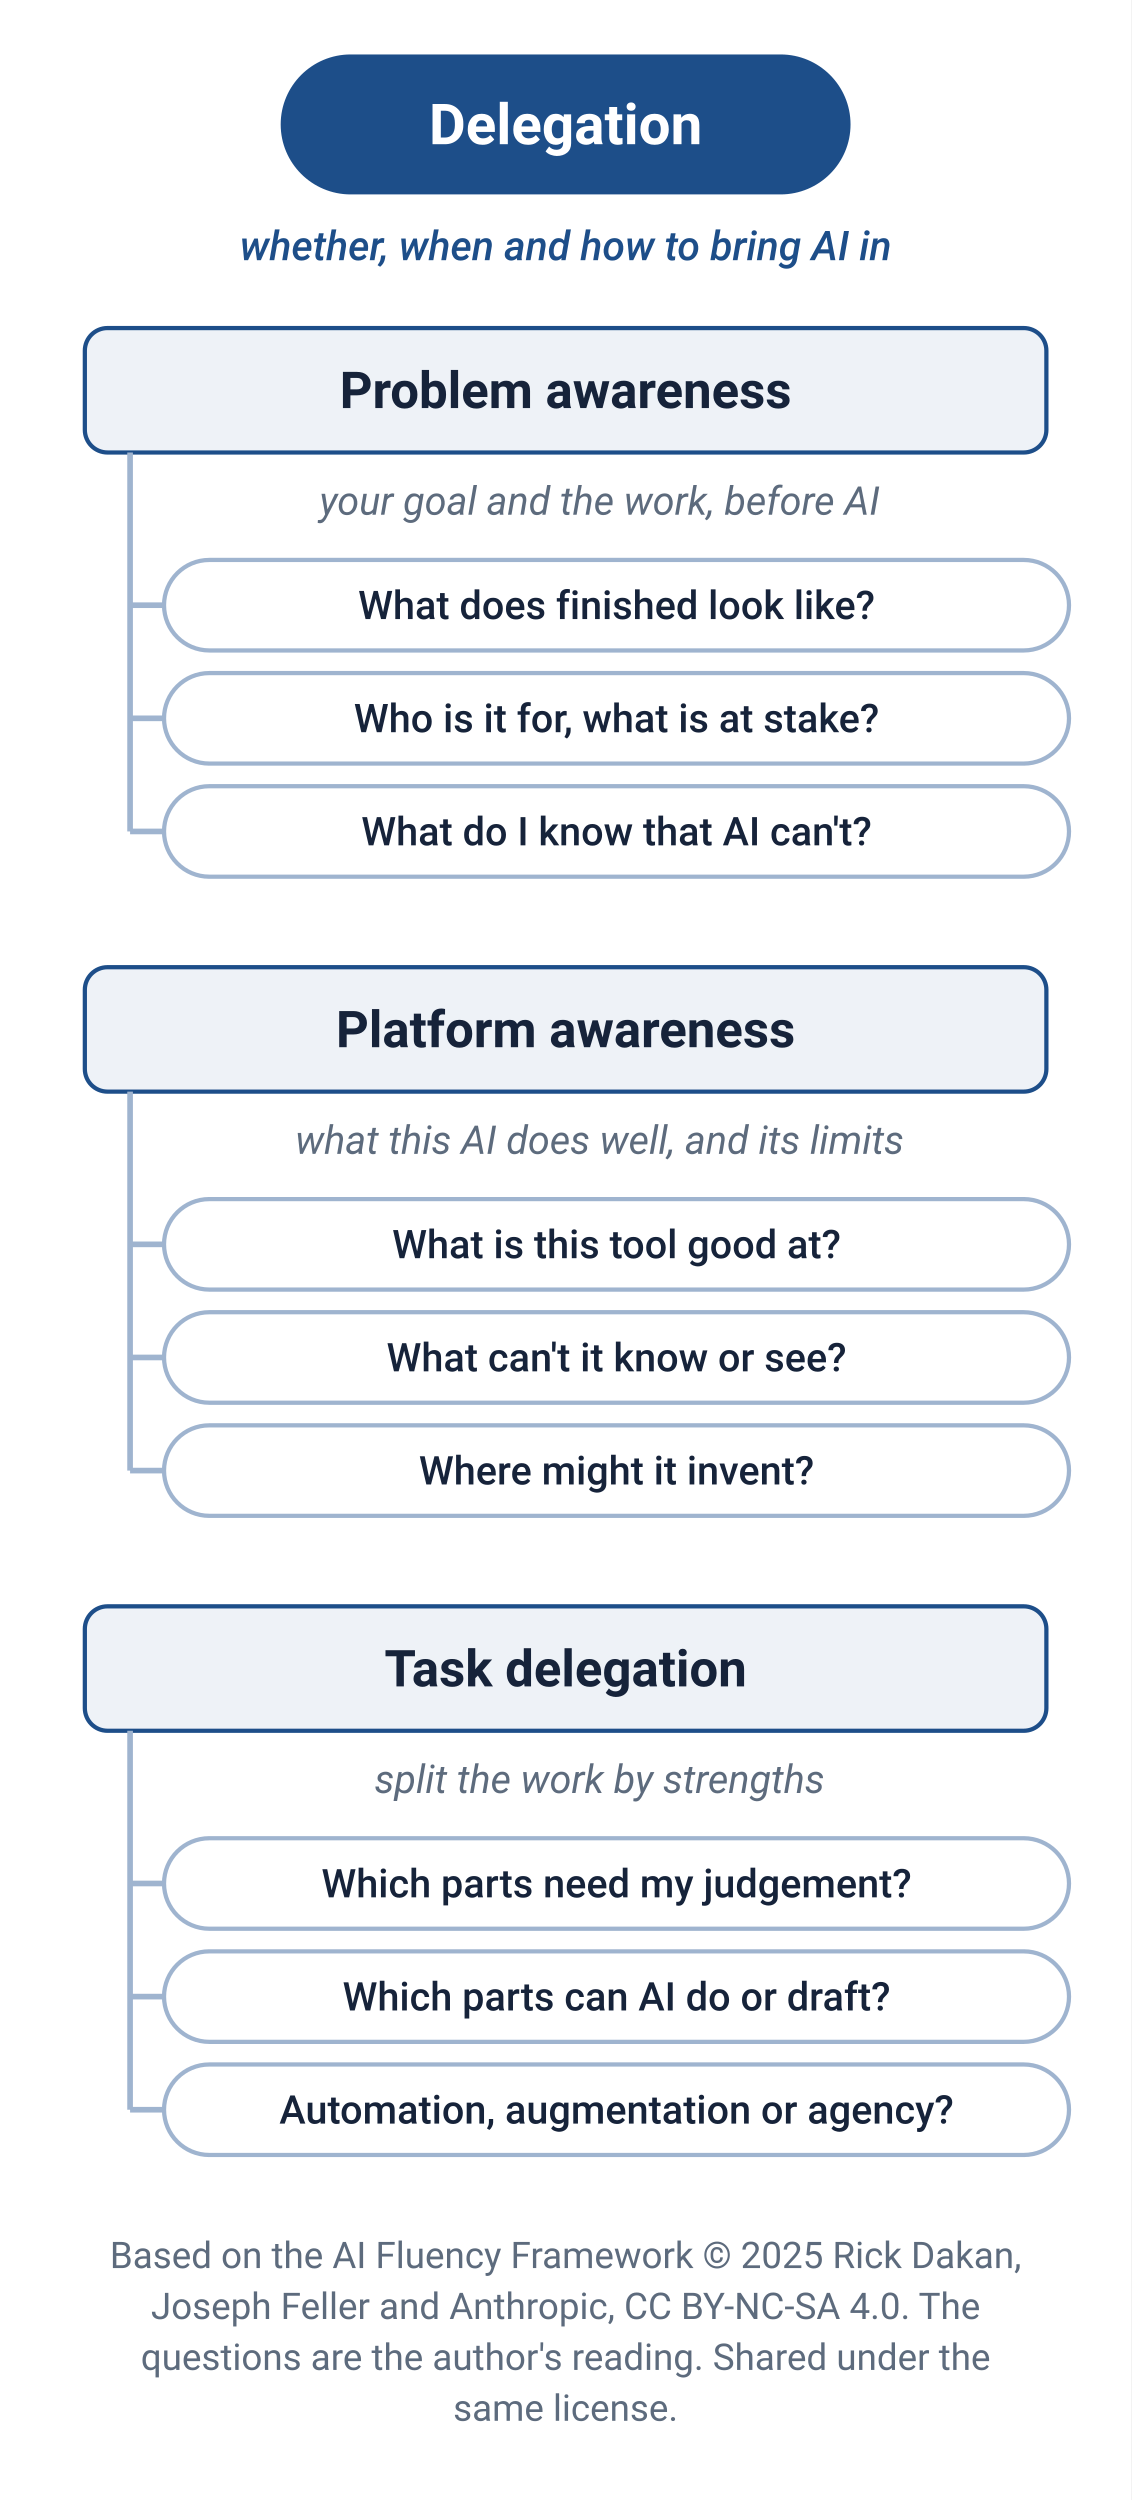
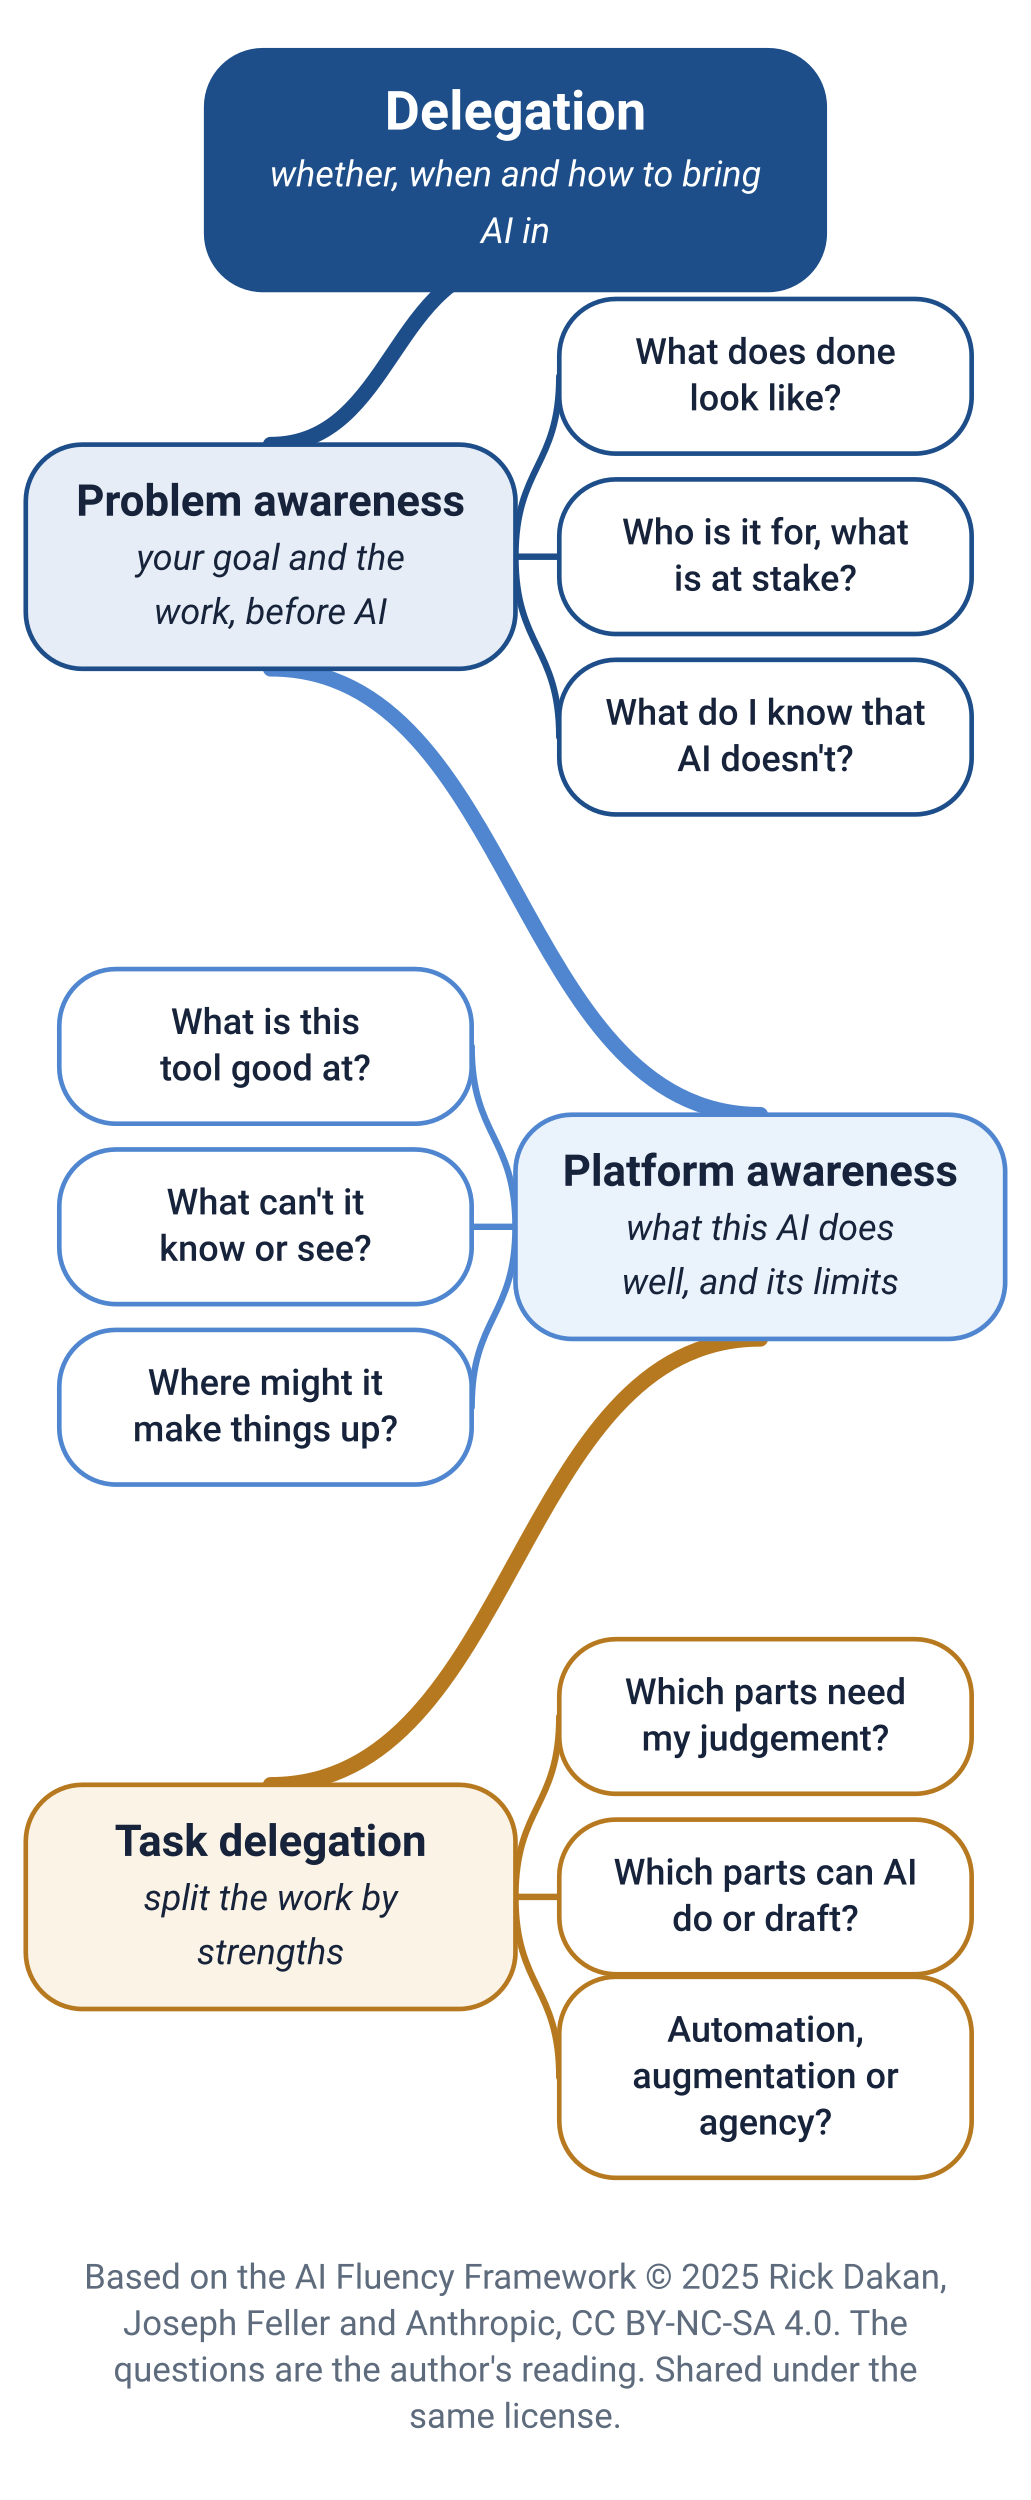
- <svg xmlns="http://www.w3.org/2000/svg" viewBox="0 0 400 884" width="400" height="884" font-family="'IBM Plex Sans', system-ui, -apple-system, 'Segoe UI', Roboto, Arial, sans-serif" role="img">
+ <svg xmlns="http://www.w3.org/2000/svg" viewBox="0 0 400 970" width="400" height="970" font-family="'IBM Plex Sans', system-ui, -apple-system, 'Segoe UI', Roboto, Arial, sans-serif" role="img">
  <defs>
    <marker id="ah" viewBox="0 0 10 10" refX="8" refY="5" markerWidth="7" markerHeight="7" orient="auto-start-reverse">
      <path d="M0,0L10,5L0,10z" fill="#1d4e89" />
    </marker>
  </defs>
-   <rect width="400" height="884" fill="#ffffff" />
-   <rect x="100" y="20" width="200" height="48" rx="24.0" fill="#1d4e89" stroke="#1d4e89" stroke-width="1.5" />
-   <text x="200.0" y="51.0" font-size="20" fill="#ffffff" text-anchor="middle" font-weight="700">Delegation</text>
-   <text x="200" y="92" font-size="14.5" fill="#1d4e89" text-anchor="middle" font-weight="500" font-style="italic">whether, when and how to bring AI in</text>
-   <rect x="30" y="116" width="340" height="44" rx="8" fill="#eef2f7" stroke="#1d4e89" stroke-width="1.5" />
-   <text x="200.0" y="144.3" font-size="18" fill="#16233a" text-anchor="middle" font-weight="700">Problem awareness</text>
-   <text x="212" y="182" font-size="14" fill="#5d6b7d" text-anchor="middle" font-weight="400" font-style="italic">your goal and the work, before AI</text>
-   <line x1="46" y1="160" x2="46" y2="294" stroke="#9fb4cf" stroke-width="2" />
-   <line x1="46" y1="214" x2="58" y2="214" stroke="#9fb4cf" stroke-width="2" />
-   <rect x="58" y="198" width="320" height="32" rx="16.0" fill="#ffffff" stroke="#9fb4cf" stroke-width="1.5" />
-   <text x="218.0" y="218.9" font-size="14" fill="#16233a" text-anchor="middle" font-weight="500">What does finished look like?</text>
-   <line x1="46" y1="254" x2="58" y2="254" stroke="#9fb4cf" stroke-width="2" />
-   <rect x="58" y="238" width="320" height="32" rx="16.0" fill="#ffffff" stroke="#9fb4cf" stroke-width="1.5" />
-   <text x="218.0" y="258.9" font-size="14" fill="#16233a" text-anchor="middle" font-weight="500">Who is it for, what is at stake?</text>
-   <line x1="46" y1="294" x2="58" y2="294" stroke="#9fb4cf" stroke-width="2" />
-   <rect x="58" y="278" width="320" height="32" rx="16.0" fill="#ffffff" stroke="#9fb4cf" stroke-width="1.5" />
-   <text x="218.0" y="298.9" font-size="14" fill="#16233a" text-anchor="middle" font-weight="500">What do I know that AI can't?</text>
-   <rect x="30" y="342" width="340" height="44" rx="8" fill="#eef2f7" stroke="#1d4e89" stroke-width="1.5" />
-   <text x="200.0" y="370.3" font-size="18" fill="#16233a" text-anchor="middle" font-weight="700">Platform awareness</text>
-   <text x="212" y="408" font-size="14" fill="#5d6b7d" text-anchor="middle" font-weight="400" font-style="italic">what this AI does well, and its limits</text>
-   <line x1="46" y1="386" x2="46" y2="520" stroke="#9fb4cf" stroke-width="2" />
-   <line x1="46" y1="440" x2="58" y2="440" stroke="#9fb4cf" stroke-width="2" />
-   <rect x="58" y="424" width="320" height="32" rx="16.0" fill="#ffffff" stroke="#9fb4cf" stroke-width="1.5" />
-   <text x="218.0" y="444.9" font-size="14" fill="#16233a" text-anchor="middle" font-weight="500">What is this tool good at?</text>
-   <line x1="46" y1="480" x2="58" y2="480" stroke="#9fb4cf" stroke-width="2" />
-   <rect x="58" y="464" width="320" height="32" rx="16.0" fill="#ffffff" stroke="#9fb4cf" stroke-width="1.5" />
-   <text x="218.0" y="484.9" font-size="14" fill="#16233a" text-anchor="middle" font-weight="500">What can't it know or see?</text>
-   <line x1="46" y1="520" x2="58" y2="520" stroke="#9fb4cf" stroke-width="2" />
-   <rect x="58" y="504" width="320" height="32" rx="16.0" fill="#ffffff" stroke="#9fb4cf" stroke-width="1.5" />
-   <text x="218.0" y="524.9" font-size="14" fill="#16233a" text-anchor="middle" font-weight="500">Where might it invent?</text>
-   <rect x="30" y="568" width="340" height="44" rx="8" fill="#eef2f7" stroke="#1d4e89" stroke-width="1.5" />
-   <text x="200.0" y="596.3" font-size="18" fill="#16233a" text-anchor="middle" font-weight="700">Task delegation</text>
-   <text x="212" y="634" font-size="14" fill="#5d6b7d" text-anchor="middle" font-weight="400" font-style="italic">split the work by strengths</text>
-   <line x1="46" y1="612" x2="46" y2="746" stroke="#9fb4cf" stroke-width="2" />
-   <line x1="46" y1="666" x2="58" y2="666" stroke="#9fb4cf" stroke-width="2" />
-   <rect x="58" y="650" width="320" height="32" rx="16.0" fill="#ffffff" stroke="#9fb4cf" stroke-width="1.5" />
-   <text x="218.0" y="670.9" font-size="14" fill="#16233a" text-anchor="middle" font-weight="500">Which parts need my judgement?</text>
-   <line x1="46" y1="706" x2="58" y2="706" stroke="#9fb4cf" stroke-width="2" />
-   <rect x="58" y="690" width="320" height="32" rx="16.0" fill="#ffffff" stroke="#9fb4cf" stroke-width="1.5" />
-   <text x="218.0" y="710.9" font-size="14" fill="#16233a" text-anchor="middle" font-weight="500">Which parts can AI do or draft?</text>
-   <line x1="46" y1="746" x2="58" y2="746" stroke="#9fb4cf" stroke-width="2" />
-   <rect x="58" y="730" width="320" height="32" rx="16.0" fill="#ffffff" stroke="#9fb4cf" stroke-width="1.5" />
-   <text x="218.0" y="750.9" font-size="14" fill="#16233a" text-anchor="middle" font-weight="500">Automation, augmentation or agency?</text>
-   <text x="200" y="802" font-size="13" fill="#5d6b7d" text-anchor="middle" font-weight="400">Based on the AI Fluency Framework © 2025 Rick Dakan,</text>
-   <text x="200" y="820" font-size="13" fill="#5d6b7d" text-anchor="middle" font-weight="400">Joseph Feller and Anthropic, CC BY-NC-SA 4.0. The</text>
-   <text x="200" y="838" font-size="13" fill="#5d6b7d" text-anchor="middle" font-weight="400">questions are the author's reading. Shared under the</text>
-   <text x="200" y="856" font-size="13" fill="#5d6b7d" text-anchor="middle" font-weight="400">same license.</text>
+   <rect width="400" height="970" fill="#ffffff" />
+   <path d="M200,102 C152.5,102 152.5,172.5 105,172.5" fill="none" stroke="#1d4e89" stroke-width="6" stroke-linecap="round" />
+   <path d="M200,216 C200,181.0 217,181.0 217,146" fill="none" stroke="#1d4e89" stroke-width="2.5" stroke-linecap="round" />
+   <path d="M200,216 C208.5,216 208.5,216 217,216" fill="none" stroke="#1d4e89" stroke-width="2.5" stroke-linecap="round" />
+   <path d="M200,216 C200,251.0 217,251.0 217,286" fill="none" stroke="#1d4e89" stroke-width="2.5" stroke-linecap="round" />
+   <path d="M105,259.5 C200.0,259.5 200.0,432.5 295,432.5" fill="none" stroke="#4f86cf" stroke-width="6" stroke-linecap="round" />
+   <path d="M200,476 C200,441.0 183,441.0 183,406" fill="none" stroke="#4f86cf" stroke-width="2.5" stroke-linecap="round" />
+   <path d="M200,476 C191.5,476 191.5,476 183,476" fill="none" stroke="#4f86cf" stroke-width="2.5" stroke-linecap="round" />
+   <path d="M200,476 C200,511.0 183,511.0 183,546" fill="none" stroke="#4f86cf" stroke-width="2.5" stroke-linecap="round" />
+   <path d="M295,519.5 C200.0,519.5 200.0,692.5 105,692.5" fill="none" stroke="#b7791f" stroke-width="6" stroke-linecap="round" />
+   <path d="M200,736 C200,701.0 217,701.0 217,666" fill="none" stroke="#b7791f" stroke-width="2.5" stroke-linecap="round" />
+   <path d="M200,736 C208.5,736 208.5,736 217,736" fill="none" stroke="#b7791f" stroke-width="2.5" stroke-linecap="round" />
+   <path d="M200,736 C200,771.0 217,771.0 217,806" fill="none" stroke="#b7791f" stroke-width="2.5" stroke-linecap="round" />
+   <rect x="10.0" y="172.5" width="190" height="87" rx="22" fill="#e6edf6" stroke="#1d4e89" stroke-width="1.8" />
+   <text x="105" y="200.1" font-size="17" fill="#16233a" text-anchor="middle" font-weight="700">Problem awareness</text>
+   <text x="105" y="221.1" font-size="14" fill="#16233a" text-anchor="middle" font-weight="400" font-style="italic">your goal and the</text>
+   <text x="105" y="242.1" font-size="14" fill="#16233a" text-anchor="middle" font-weight="400" font-style="italic">work, before AI</text>
+   <rect x="217.0" y="116.0" width="160" height="60" rx="22" fill="#ffffff" stroke="#1d4e89" stroke-width="1.8" />
+   <text x="297" y="141.2" font-size="14" fill="#16233a" text-anchor="middle" font-weight="500">What does done</text>
+   <text x="297" y="159.2" font-size="14" fill="#16233a" text-anchor="middle" font-weight="500">look like?</text>
+   <rect x="217.0" y="186.0" width="160" height="60" rx="22" fill="#ffffff" stroke="#1d4e89" stroke-width="1.8" />
+   <text x="297" y="211.2" font-size="14" fill="#16233a" text-anchor="middle" font-weight="500">Who is it for, what</text>
+   <text x="297" y="229.2" font-size="14" fill="#16233a" text-anchor="middle" font-weight="500">is at stake?</text>
+   <rect x="217.0" y="256.0" width="160" height="60" rx="22" fill="#ffffff" stroke="#1d4e89" stroke-width="1.8" />
+   <text x="297" y="281.2" font-size="14" fill="#16233a" text-anchor="middle" font-weight="500">What do I know that</text>
+   <text x="297" y="299.2" font-size="14" fill="#16233a" text-anchor="middle" font-weight="500">AI doesn't?</text>
+   <rect x="200.0" y="432.5" width="190" height="87" rx="22" fill="#eaf2fc" stroke="#4f86cf" stroke-width="1.8" />
+   <text x="295" y="460.1" font-size="17" fill="#16233a" text-anchor="middle" font-weight="700">Platform awareness</text>
+   <text x="295" y="481.1" font-size="14" fill="#16233a" text-anchor="middle" font-weight="400" font-style="italic">what this AI does</text>
+   <text x="295" y="502.1" font-size="14" fill="#16233a" text-anchor="middle" font-weight="400" font-style="italic">well, and its limits</text>
+   <rect x="23.0" y="376.0" width="160" height="60" rx="22" fill="#ffffff" stroke="#4f86cf" stroke-width="1.8" />
+   <text x="103" y="401.2" font-size="14" fill="#16233a" text-anchor="middle" font-weight="500">What is this</text>
+   <text x="103" y="419.2" font-size="14" fill="#16233a" text-anchor="middle" font-weight="500">tool good at?</text>
+   <rect x="23.0" y="446.0" width="160" height="60" rx="22" fill="#ffffff" stroke="#4f86cf" stroke-width="1.8" />
+   <text x="103" y="471.2" font-size="14" fill="#16233a" text-anchor="middle" font-weight="500">What can't it</text>
+   <text x="103" y="489.2" font-size="14" fill="#16233a" text-anchor="middle" font-weight="500">know or see?</text>
+   <rect x="23.0" y="516.0" width="160" height="60" rx="22" fill="#ffffff" stroke="#4f86cf" stroke-width="1.8" />
+   <text x="103" y="541.2" font-size="14" fill="#16233a" text-anchor="middle" font-weight="500">Where might it</text>
+   <text x="103" y="559.2" font-size="14" fill="#16233a" text-anchor="middle" font-weight="500">make things up?</text>
+   <rect x="10.0" y="692.5" width="190" height="87" rx="22" fill="#fbf3e6" stroke="#b7791f" stroke-width="1.8" />
+   <text x="105" y="720.1" font-size="17" fill="#16233a" text-anchor="middle" font-weight="700">Task delegation</text>
+   <text x="105" y="741.1" font-size="14" fill="#16233a" text-anchor="middle" font-weight="400" font-style="italic">split the work by</text>
+   <text x="105" y="762.1" font-size="14" fill="#16233a" text-anchor="middle" font-weight="400" font-style="italic">strengths</text>
+   <rect x="217.0" y="636.0" width="160" height="60" rx="22" fill="#ffffff" stroke="#b7791f" stroke-width="1.8" />
+   <text x="297" y="661.2" font-size="14" fill="#16233a" text-anchor="middle" font-weight="500">Which parts need</text>
+   <text x="297" y="679.2" font-size="14" fill="#16233a" text-anchor="middle" font-weight="500">my judgement?</text>
+   <rect x="217.0" y="706.0" width="160" height="60" rx="22" fill="#ffffff" stroke="#b7791f" stroke-width="1.8" />
+   <text x="297" y="731.2" font-size="14" fill="#16233a" text-anchor="middle" font-weight="500">Which parts can AI</text>
+   <text x="297" y="749.2" font-size="14" fill="#16233a" text-anchor="middle" font-weight="500">do or draft?</text>
+   <rect x="217.0" y="767.0" width="160" height="78" rx="22" fill="#ffffff" stroke="#b7791f" stroke-width="1.8" />
+   <text x="297" y="792.2" font-size="14" fill="#16233a" text-anchor="middle" font-weight="500">Automation,</text>
+   <text x="297" y="810.2" font-size="14" fill="#16233a" text-anchor="middle" font-weight="500">augmentation or</text>
+   <text x="297" y="828.2" font-size="14" fill="#16233a" text-anchor="middle" font-weight="500">agency?</text>
+   <rect x="80.0" y="19.5" width="240" height="93" rx="22" fill="#1d4e89" stroke="#1d4e89" stroke-width="1.8" />
+   <text x="200" y="50.3" font-size="21" fill="#ffffff" text-anchor="middle" font-weight="700">Delegation</text>
+   <text x="200" y="72.3" font-size="14" fill="#ffffff" text-anchor="middle" font-weight="400" font-style="italic">whether, when and how to bring</text>
+   <text x="200" y="94.3" font-size="14" fill="#ffffff" text-anchor="middle" font-weight="400" font-style="italic">AI in</text>
+   <text x="200" y="888" font-size="13.5" fill="#5d6b7d" text-anchor="middle" font-weight="400">Based on the AI Fluency Framework © 2025 Rick Dakan,</text>
+   <text x="200" y="906" font-size="13.5" fill="#5d6b7d" text-anchor="middle" font-weight="400">Joseph Feller and Anthropic, CC BY-NC-SA 4.0. The</text>
+   <text x="200" y="924" font-size="13.5" fill="#5d6b7d" text-anchor="middle" font-weight="400">questions are the author's reading. Shared under the</text>
+   <text x="200" y="942" font-size="13.5" fill="#5d6b7d" text-anchor="middle" font-weight="400">same license.</text>
</svg>
